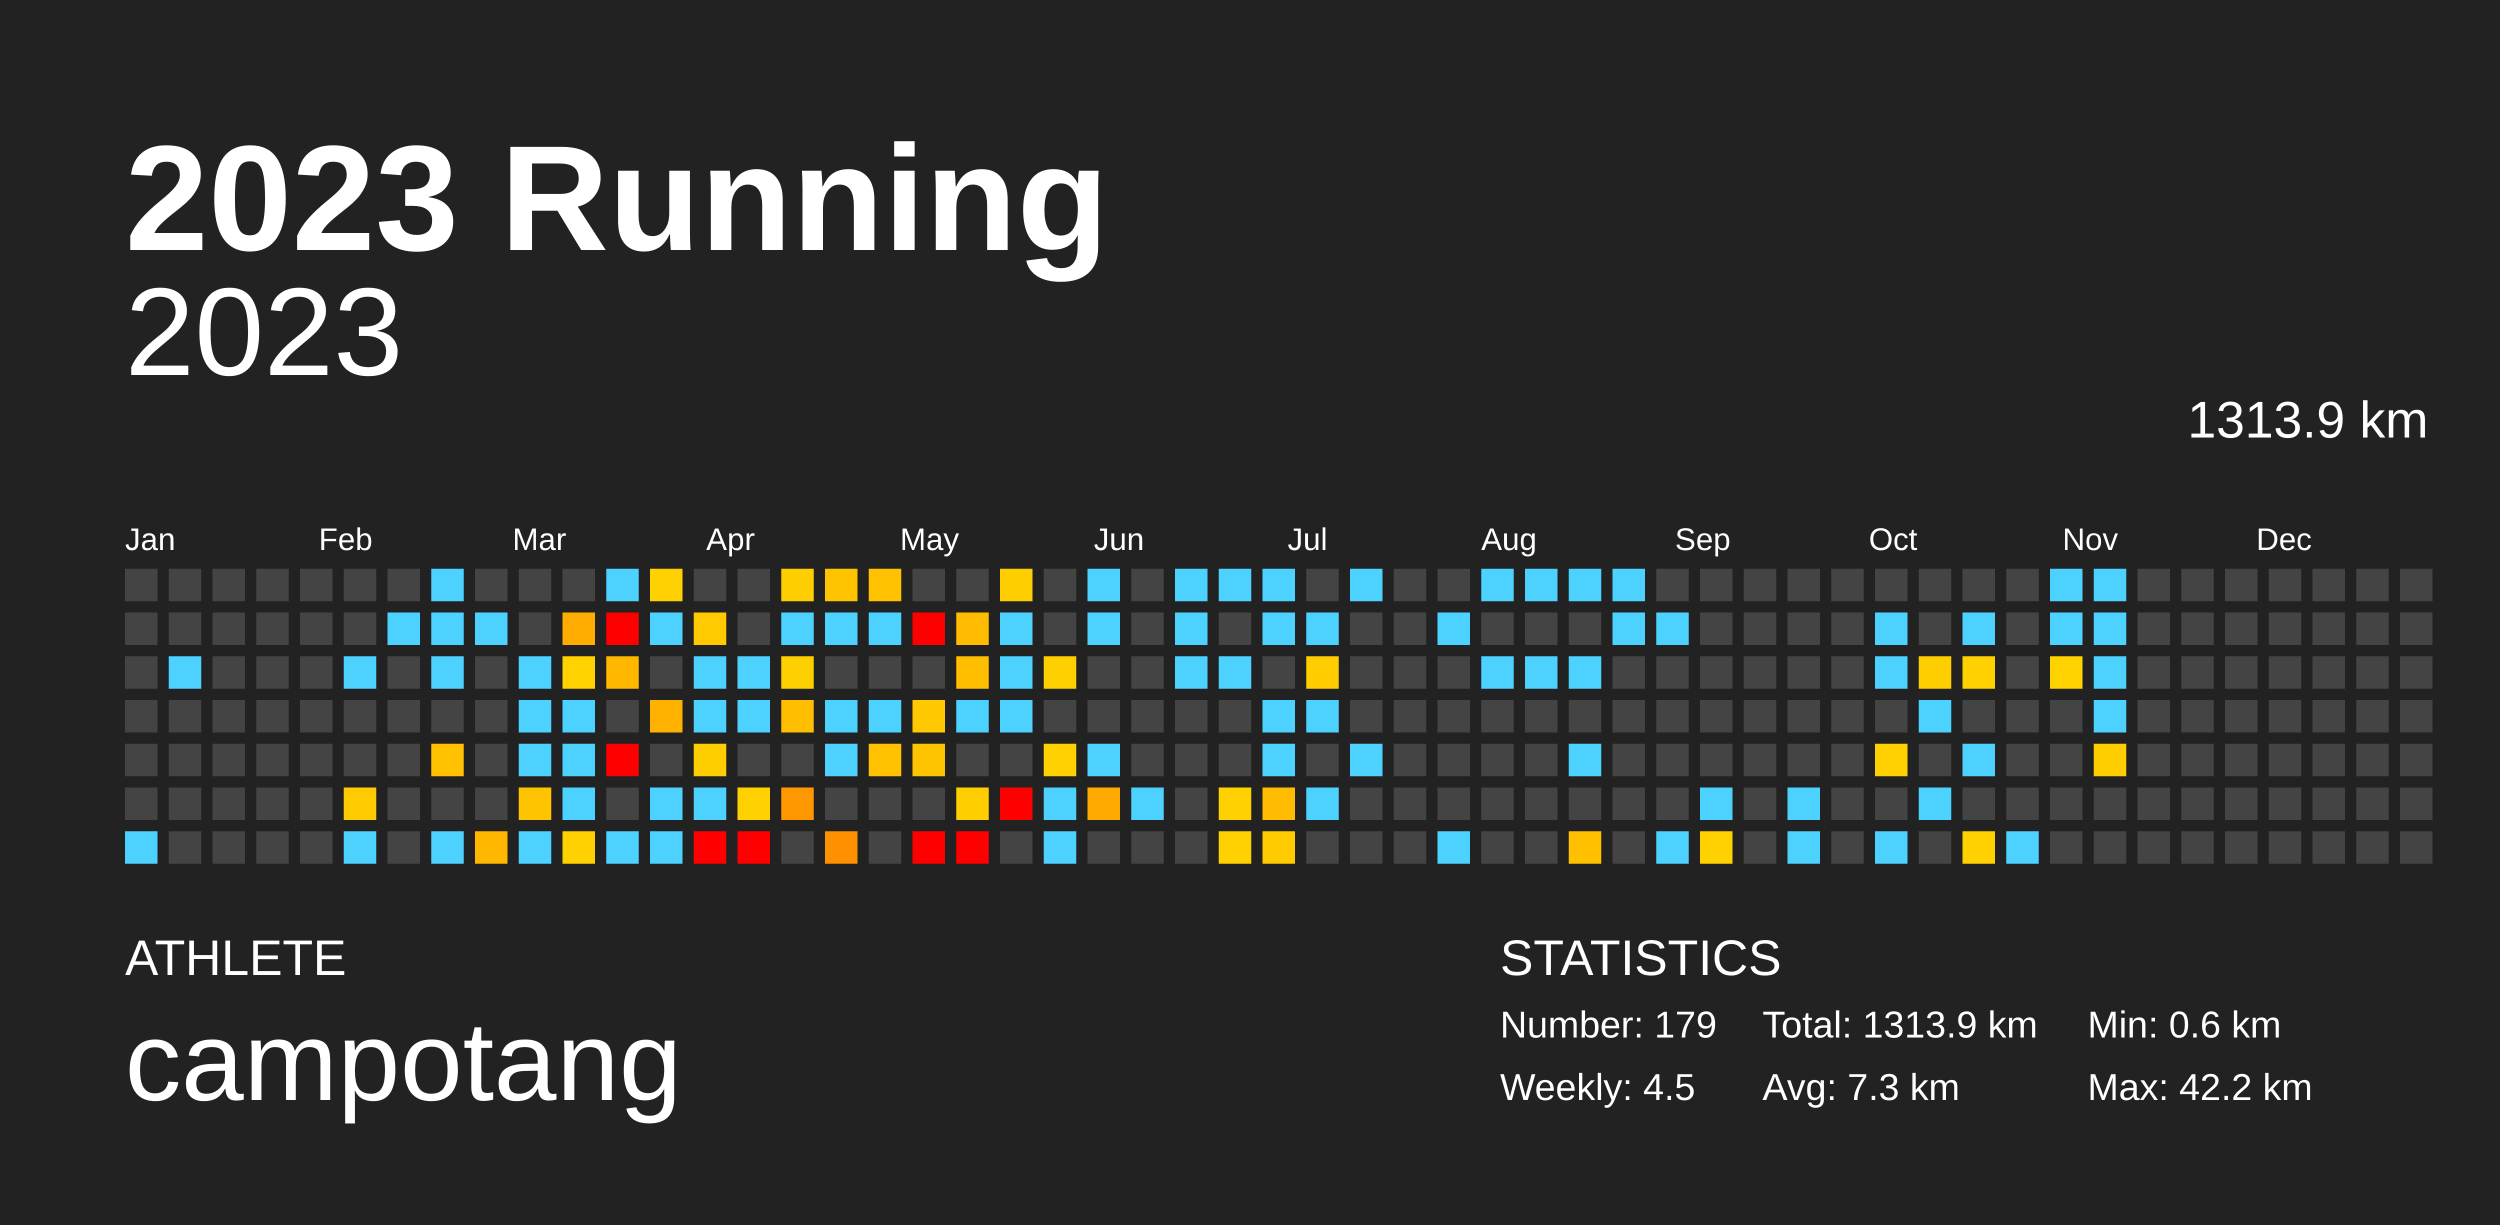
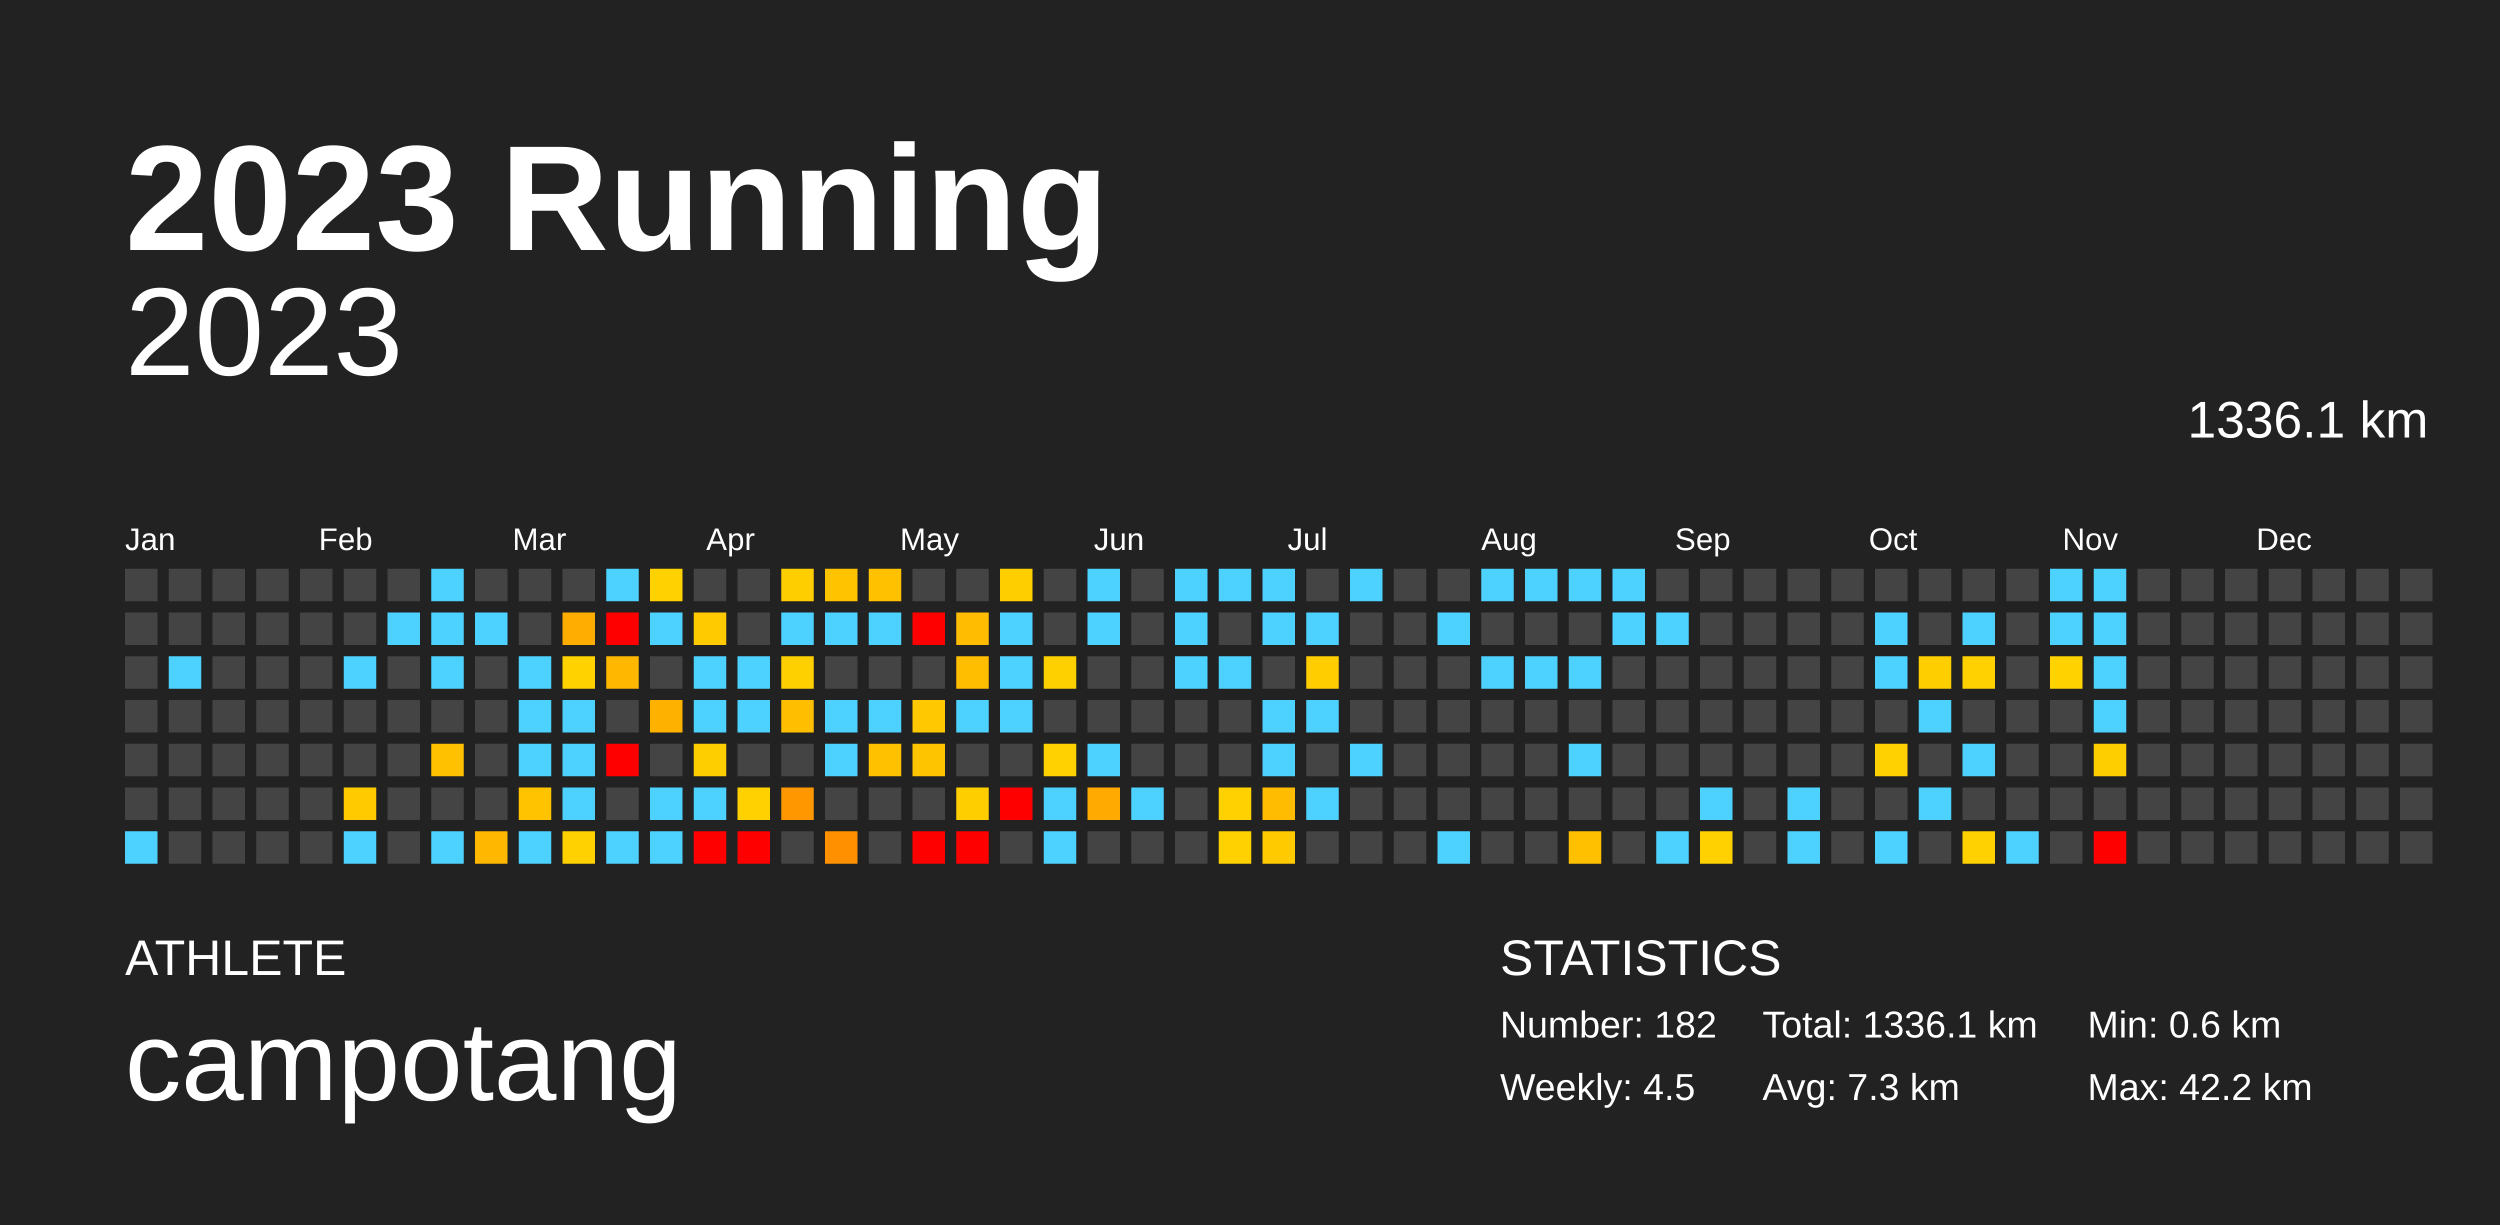
<svg xmlns="http://www.w3.org/2000/svg" baseProfile="full" height="98mm" version="1.1" viewBox="0,0,200,98" width="200mm">
  <defs />
  <rect fill="#222222" height="98" width="200" x="0" y="0" />
  <text fill="#FFFFFF" style="font-size:12px; font-family:Arial; font-weight:bold;" x="10" y="20">2023 Running</text>
  <text fill="#FFFFFF" style="font-size:4px; font-family:Arial" x="10" y="78">ATHLETE</text>
  <text fill="#FFFFFF" style="font-size:9px; font-family:Arial" x="10" y="88">campotang</text>
  <text fill="#FFFFFF" style="font-size:4px; font-family:Arial" x="120" y="78">STATISTICS</text>
-   <text fill="#FFFFFF" style="font-size:3px; font-family:Arial" x="120" y="83">Number: 179</text>
+   <text fill="#FFFFFF" style="font-size:3px; font-family:Arial" x="120" y="83">Number: 182</text>
  <text fill="#FFFFFF" style="font-size:3px; font-family:Arial" x="120" y="88">Weekly: 4.5</text>
-   <text fill="#FFFFFF" style="font-size:3px; font-family:Arial" x="141" y="83">Total: 1313.9 km</text>
+   <text fill="#FFFFFF" style="font-size:3px; font-family:Arial" x="141" y="83">Total: 1336.1 km</text>
  <text fill="#FFFFFF" style="font-size:3px; font-family:Arial" x="141" y="88">Avg: 7.3 km</text>
  <text fill="#FFFFFF" style="font-size:3px; font-family:Arial" x="167" y="83">Min: 0.6 km</text>
  <text fill="#FFFFFF" style="font-size:3px; font-family:Arial" x="167" y="88">Max: 42.2 km</text>
  <text alignment-baseline="hanging" fill="#FFFFFF" style="font-size:10.0px; font-family:Arial;" x="10" y="30">2023</text>
-   <text alignment-baseline="hanging" fill="#FFFFFF" style="font-size:4.125px; font-family:Arial;" x="175" y="35">1313.9 km</text>
+   <text alignment-baseline="hanging" fill="#FFFFFF" style="font-size:4.125px; font-family:Arial;" x="175" y="35">1336.1 km</text>
  <text fill="#FFFFFF" style="font-size:2.5px; font-family:Arial" x="10.0" y="44">Jan</text>
  <text fill="#FFFFFF" style="font-size:2.5px; font-family:Arial" x="25.5" y="44">Feb</text>
  <text fill="#FFFFFF" style="font-size:2.5px; font-family:Arial" x="41.0" y="44">Mar</text>
  <text fill="#FFFFFF" style="font-size:2.5px; font-family:Arial" x="56.5" y="44">Apr</text>
  <text fill="#FFFFFF" style="font-size:2.5px; font-family:Arial" x="72.0" y="44">May</text>
  <text fill="#FFFFFF" style="font-size:2.5px; font-family:Arial" x="87.5" y="44">Jun</text>
  <text fill="#FFFFFF" style="font-size:2.5px; font-family:Arial" x="103.0" y="44">Jul</text>
  <text fill="#FFFFFF" style="font-size:2.5px; font-family:Arial" x="118.5" y="44">Aug</text>
  <text fill="#FFFFFF" style="font-size:2.5px; font-family:Arial" x="134.0" y="44">Sep</text>
  <text fill="#FFFFFF" style="font-size:2.5px; font-family:Arial" x="149.5" y="44">Oct</text>
  <text fill="#FFFFFF" style="font-size:2.5px; font-family:Arial" x="165.0" y="44">Nov</text>
  <text fill="#FFFFFF" style="font-size:2.5px; font-family:Arial" x="180.5" y="44">Dec</text>
  <rect fill="#444444" height="2.6" width="2.6" x="10.0" y="45.5" />
  <rect fill="#444444" height="2.6" width="2.6" x="10.0" y="49.0" />
  <rect fill="#444444" height="2.6" width="2.6" x="10.0" y="52.5" />
  <rect fill="#444444" height="2.6" width="2.6" x="10.0" y="56.0" />
  <rect fill="#444444" height="2.6" width="2.6" x="10.0" y="59.5" />
  <rect fill="#444444" height="2.6" width="2.6" x="10.0" y="63.0" />
  <rect fill="#4dd2ff" height="2.6" width="2.6" x="10.0" y="66.5" />
  <rect fill="#444444" height="2.6" width="2.6" x="13.5" y="45.5" />
  <rect fill="#444444" height="2.6" width="2.6" x="13.5" y="49.0" />
  <rect fill="#4dd2ff" height="2.6" width="2.6" x="13.5" y="52.5" />
  <rect fill="#444444" height="2.6" width="2.6" x="13.5" y="56.0" />
  <rect fill="#444444" height="2.6" width="2.6" x="13.5" y="59.5" />
  <rect fill="#444444" height="2.6" width="2.6" x="13.5" y="63.0" />
  <rect fill="#444444" height="2.6" width="2.6" x="13.5" y="66.5" />
  <rect fill="#444444" height="2.6" width="2.6" x="17.0" y="45.5" />
  <rect fill="#444444" height="2.6" width="2.6" x="17.0" y="49.0" />
  <rect fill="#444444" height="2.6" width="2.6" x="17.0" y="52.5" />
  <rect fill="#444444" height="2.6" width="2.6" x="17.0" y="56.0" />
  <rect fill="#444444" height="2.6" width="2.6" x="17.0" y="59.5" />
  <rect fill="#444444" height="2.6" width="2.6" x="17.0" y="63.0" />
  <rect fill="#444444" height="2.6" width="2.6" x="17.0" y="66.5" />
  <rect fill="#444444" height="2.6" width="2.6" x="20.5" y="45.5" />
  <rect fill="#444444" height="2.6" width="2.6" x="20.5" y="49.0" />
  <rect fill="#444444" height="2.6" width="2.6" x="20.5" y="52.5" />
  <rect fill="#444444" height="2.6" width="2.6" x="20.5" y="56.0" />
  <rect fill="#444444" height="2.6" width="2.6" x="20.5" y="59.5" />
  <rect fill="#444444" height="2.6" width="2.6" x="20.5" y="63.0" />
  <rect fill="#444444" height="2.6" width="2.6" x="20.5" y="66.5" />
  <rect fill="#444444" height="2.6" width="2.6" x="24.0" y="45.5" />
  <rect fill="#444444" height="2.6" width="2.6" x="24.0" y="49.0" />
  <rect fill="#444444" height="2.6" width="2.6" x="24.0" y="52.5" />
  <rect fill="#444444" height="2.6" width="2.6" x="24.0" y="56.0" />
  <rect fill="#444444" height="2.6" width="2.6" x="24.0" y="59.5" />
  <rect fill="#444444" height="2.6" width="2.6" x="24.0" y="63.0" />
  <rect fill="#444444" height="2.6" width="2.6" x="24.0" y="66.5" />
  <rect fill="#444444" height="2.6" width="2.6" x="27.5" y="45.5" />
  <rect fill="#444444" height="2.6" width="2.6" x="27.5" y="49.0" />
  <rect fill="#4dd2ff" height="2.6" width="2.6" x="27.5" y="52.5" />
  <rect fill="#444444" height="2.6" width="2.6" x="27.5" y="56.0" />
  <rect fill="#444444" height="2.6" width="2.6" x="27.5" y="59.5" />
  <rect fill="#ffcb00" height="2.6" width="2.6" x="27.5" y="63.0" />
  <rect fill="#4dd2ff" height="2.6" width="2.6" x="27.5" y="66.5" />
  <rect fill="#444444" height="2.6" width="2.6" x="31.0" y="45.5" />
  <rect fill="#4dd2ff" height="2.6" width="2.6" x="31.0" y="49.0" />
  <rect fill="#444444" height="2.6" width="2.6" x="31.0" y="52.5" />
  <rect fill="#444444" height="2.6" width="2.6" x="31.0" y="56.0" />
  <rect fill="#444444" height="2.6" width="2.6" x="31.0" y="59.5" />
  <rect fill="#444444" height="2.6" width="2.6" x="31.0" y="63.0" />
  <rect fill="#444444" height="2.6" width="2.6" x="31.0" y="66.5" />
  <rect fill="#4dd2ff" height="2.6" width="2.6" x="34.5" y="45.5" />
  <rect fill="#4dd2ff" height="2.6" width="2.6" x="34.5" y="49.0" />
  <rect fill="#4dd2ff" height="2.6" width="2.6" x="34.5" y="52.5" />
  <rect fill="#444444" height="2.6" width="2.6" x="34.5" y="56.0" />
  <rect fill="#ffc100" height="2.6" width="2.6" x="34.5" y="59.5" />
  <rect fill="#444444" height="2.6" width="2.6" x="34.5" y="63.0" />
  <rect fill="#4dd2ff" height="2.6" width="2.6" x="34.5" y="66.5" />
  <rect fill="#444444" height="2.6" width="2.6" x="38.0" y="45.5" />
  <rect fill="#4dd2ff" height="2.6" width="2.6" x="38.0" y="49.0" />
  <rect fill="#444444" height="2.6" width="2.6" x="38.0" y="52.5" />
  <rect fill="#444444" height="2.6" width="2.6" x="38.0" y="56.0" />
  <rect fill="#444444" height="2.6" width="2.6" x="38.0" y="59.5" />
  <rect fill="#444444" height="2.6" width="2.6" x="38.0" y="63.0" />
  <rect fill="#ffb700" height="2.6" width="2.6" x="38.0" y="66.5" />
  <rect fill="#444444" height="2.6" width="2.6" x="41.5" y="45.5" />
  <rect fill="#444444" height="2.6" width="2.6" x="41.5" y="49.0" />
  <rect fill="#4dd2ff" height="2.6" width="2.6" x="41.5" y="52.5" />
  <rect fill="#4dd2ff" height="2.6" width="2.6" x="41.5" y="56.0" />
  <rect fill="#4dd2ff" height="2.6" width="2.6" x="41.5" y="59.5" />
  <rect fill="#ffc300" height="2.6" width="2.6" x="41.5" y="63.0" />
  <rect fill="#4dd2ff" height="2.6" width="2.6" x="41.5" y="66.5" />
  <rect fill="#444444" height="2.6" width="2.6" x="45.0" y="45.5" />
  <rect fill="#ffad00" height="2.6" width="2.6" x="45.0" y="49.0" />
  <rect fill="#ffd200" height="2.6" width="2.6" x="45.0" y="52.5" />
  <rect fill="#4dd2ff" height="2.6" width="2.6" x="45.0" y="56.0" />
  <rect fill="#4dd2ff" height="2.6" width="2.6" x="45.0" y="59.5" />
  <rect fill="#4dd2ff" height="2.6" width="2.6" x="45.0" y="63.0" />
  <rect fill="#ffd100" height="2.6" width="2.6" x="45.0" y="66.5" />
  <rect fill="#4dd2ff" height="2.6" width="2.6" x="48.5" y="45.5" />
  <rect fill="red" height="2.6" width="2.6" x="48.5" y="49.0" />
  <rect fill="#ffb700" height="2.6" width="2.6" x="48.5" y="52.5" />
  <rect fill="#444444" height="2.6" width="2.6" x="48.5" y="56.0" />
  <rect fill="red" height="2.6" width="2.6" x="48.5" y="59.5" />
  <rect fill="#444444" height="2.6" width="2.6" x="48.5" y="63.0" />
  <rect fill="#4dd2ff" height="2.6" width="2.6" x="48.5" y="66.5" />
  <rect fill="#ffd100" height="2.6" width="2.6" x="52.0" y="45.5" />
  <rect fill="#4dd2ff" height="2.6" width="2.6" x="52.0" y="49.0" />
  <rect fill="#444444" height="2.6" width="2.6" x="52.0" y="52.5" />
  <rect fill="#ffb100" height="2.6" width="2.6" x="52.0" y="56.0" />
  <rect fill="#444444" height="2.6" width="2.6" x="52.0" y="59.5" />
  <rect fill="#4dd2ff" height="2.6" width="2.6" x="52.0" y="63.0" />
  <rect fill="#4dd2ff" height="2.6" width="2.6" x="52.0" y="66.5" />
  <rect fill="#444444" height="2.6" width="2.6" x="55.5" y="45.5" />
  <rect fill="#ffcb00" height="2.6" width="2.6" x="55.5" y="49.0" />
  <rect fill="#4dd2ff" height="2.6" width="2.6" x="55.5" y="52.5" />
  <rect fill="#4dd2ff" height="2.6" width="2.6" x="55.5" y="56.0" />
  <rect fill="#ffce00" height="2.6" width="2.6" x="55.5" y="59.5" />
  <rect fill="#4dd2ff" height="2.6" width="2.6" x="55.5" y="63.0" />
  <rect fill="red" height="2.6" width="2.6" x="55.5" y="66.5" />
  <rect fill="#444444" height="2.6" width="2.6" x="59.0" y="45.5" />
  <rect fill="#444444" height="2.6" width="2.6" x="59.0" y="49.0" />
  <rect fill="#4dd2ff" height="2.6" width="2.6" x="59.0" y="52.5" />
  <rect fill="#4dd2ff" height="2.6" width="2.6" x="59.0" y="56.0" />
  <rect fill="#444444" height="2.6" width="2.6" x="59.0" y="59.5" />
  <rect fill="#ffd100" height="2.6" width="2.6" x="59.0" y="63.0" />
  <rect fill="red" height="2.6" width="2.6" x="59.0" y="66.5" />
  <rect fill="#ffce00" height="2.6" width="2.6" x="62.5" y="45.5" />
  <rect fill="#4dd2ff" height="2.6" width="2.6" x="62.5" y="49.0" />
  <rect fill="#ffd000" height="2.6" width="2.6" x="62.5" y="52.5" />
  <rect fill="#ffbe00" height="2.6" width="2.6" x="62.5" y="56.0" />
  <rect fill="#444444" height="2.6" width="2.6" x="62.5" y="59.5" />
  <rect fill="#ff9700" height="2.6" width="2.6" x="62.5" y="63.0" />
  <rect fill="#444444" height="2.6" width="2.6" x="62.5" y="66.5" />
  <rect fill="#ffc300" height="2.6" width="2.6" x="66.0" y="45.5" />
  <rect fill="#4dd2ff" height="2.6" width="2.6" x="66.0" y="49.0" />
  <rect fill="#444444" height="2.6" width="2.6" x="66.0" y="52.5" />
  <rect fill="#4dd2ff" height="2.6" width="2.6" x="66.0" y="56.0" />
  <rect fill="#4dd2ff" height="2.6" width="2.6" x="66.0" y="59.5" />
  <rect fill="#444444" height="2.6" width="2.6" x="66.0" y="63.0" />
  <rect fill="#ff9100" height="2.6" width="2.6" x="66.0" y="66.5" />
  <rect fill="#ffc100" height="2.6" width="2.6" x="69.5" y="45.5" />
  <rect fill="#4dd2ff" height="2.6" width="2.6" x="69.5" y="49.0" />
  <rect fill="#444444" height="2.6" width="2.6" x="69.5" y="52.5" />
  <rect fill="#4dd2ff" height="2.6" width="2.6" x="69.5" y="56.0" />
  <rect fill="#ffc100" height="2.6" width="2.6" x="69.5" y="59.5" />
  <rect fill="#444444" height="2.6" width="2.6" x="69.5" y="63.0" />
  <rect fill="#444444" height="2.6" width="2.6" x="69.5" y="66.5" />
  <rect fill="#444444" height="2.6" width="2.6" x="73.0" y="45.5" />
  <rect fill="red" height="2.6" width="2.6" x="73.0" y="49.0" />
  <rect fill="#444444" height="2.6" width="2.6" x="73.0" y="52.5" />
  <rect fill="#ffc800" height="2.6" width="2.6" x="73.0" y="56.0" />
  <rect fill="#ffc400" height="2.6" width="2.6" x="73.0" y="59.5" />
  <rect fill="#444444" height="2.6" width="2.6" x="73.0" y="63.0" />
  <rect fill="red" height="2.6" width="2.6" x="73.0" y="66.5" />
  <rect fill="#444444" height="2.6" width="2.6" x="76.5" y="45.5" />
  <rect fill="#ffbc00" height="2.6" width="2.6" x="76.5" y="49.0" />
  <rect fill="#ffbe00" height="2.6" width="2.6" x="76.5" y="52.5" />
  <rect fill="#4dd2ff" height="2.6" width="2.6" x="76.5" y="56.0" />
  <rect fill="#444444" height="2.6" width="2.6" x="76.5" y="59.5" />
  <rect fill="#ffce00" height="2.6" width="2.6" x="76.5" y="63.0" />
  <rect fill="red" height="2.6" width="2.6" x="76.5" y="66.5" />
  <rect fill="#ffce00" height="2.6" width="2.6" x="80.0" y="45.5" />
  <rect fill="#4dd2ff" height="2.6" width="2.6" x="80.0" y="49.0" />
  <rect fill="#4dd2ff" height="2.6" width="2.6" x="80.0" y="52.5" />
  <rect fill="#4dd2ff" height="2.6" width="2.6" x="80.0" y="56.0" />
  <rect fill="#444444" height="2.6" width="2.6" x="80.0" y="59.5" />
  <rect fill="red" height="2.6" width="2.6" x="80.0" y="63.0" />
  <rect fill="#444444" height="2.6" width="2.6" x="80.0" y="66.5" />
  <rect fill="#444444" height="2.6" width="2.6" x="83.5" y="45.5" />
  <rect fill="#444444" height="2.6" width="2.6" x="83.5" y="49.0" />
  <rect fill="#ffd000" height="2.6" width="2.6" x="83.5" y="52.5" />
  <rect fill="#444444" height="2.6" width="2.6" x="83.5" y="56.0" />
  <rect fill="#ffd100" height="2.6" width="2.6" x="83.5" y="59.5" />
  <rect fill="#4dd2ff" height="2.6" width="2.6" x="83.5" y="63.0" />
  <rect fill="#4dd2ff" height="2.6" width="2.6" x="83.5" y="66.5" />
  <rect fill="#4dd2ff" height="2.6" width="2.6" x="87.0" y="45.5" />
  <rect fill="#4dd2ff" height="2.6" width="2.6" x="87.0" y="49.0" />
  <rect fill="#444444" height="2.6" width="2.6" x="87.0" y="52.5" />
  <rect fill="#444444" height="2.6" width="2.6" x="87.0" y="56.0" />
  <rect fill="#4dd2ff" height="2.6" width="2.6" x="87.0" y="59.5" />
  <rect fill="#ffaa00" height="2.6" width="2.6" x="87.0" y="63.0" />
  <rect fill="#444444" height="2.6" width="2.6" x="87.0" y="66.5" />
  <rect fill="#444444" height="2.6" width="2.6" x="90.5" y="45.5" />
  <rect fill="#444444" height="2.6" width="2.6" x="90.5" y="49.0" />
  <rect fill="#444444" height="2.6" width="2.6" x="90.5" y="52.5" />
  <rect fill="#444444" height="2.6" width="2.6" x="90.5" y="56.0" />
  <rect fill="#444444" height="2.6" width="2.6" x="90.5" y="59.5" />
  <rect fill="#4dd2ff" height="2.6" width="2.6" x="90.5" y="63.0" />
  <rect fill="#444444" height="2.6" width="2.6" x="90.5" y="66.5" />
  <rect fill="#4dd2ff" height="2.6" width="2.6" x="94.0" y="45.5" />
  <rect fill="#4dd2ff" height="2.6" width="2.6" x="94.0" y="49.0" />
  <rect fill="#4dd2ff" height="2.6" width="2.6" x="94.0" y="52.5" />
  <rect fill="#444444" height="2.6" width="2.6" x="94.0" y="56.0" />
  <rect fill="#444444" height="2.6" width="2.6" x="94.0" y="59.5" />
  <rect fill="#444444" height="2.6" width="2.6" x="94.0" y="63.0" />
  <rect fill="#444444" height="2.6" width="2.6" x="94.0" y="66.5" />
  <rect fill="#4dd2ff" height="2.6" width="2.6" x="97.5" y="45.5" />
  <rect fill="#444444" height="2.6" width="2.6" x="97.5" y="49.0" />
  <rect fill="#4dd2ff" height="2.6" width="2.6" x="97.5" y="52.5" />
  <rect fill="#444444" height="2.6" width="2.6" x="97.5" y="56.0" />
  <rect fill="#444444" height="2.6" width="2.6" x="97.5" y="59.5" />
  <rect fill="#ffd100" height="2.6" width="2.6" x="97.5" y="63.0" />
  <rect fill="#ffd100" height="2.6" width="2.6" x="97.5" y="66.5" />
  <rect fill="#4dd2ff" height="2.6" width="2.6" x="101.0" y="45.5" />
  <rect fill="#4dd2ff" height="2.6" width="2.6" x="101.0" y="49.0" />
  <rect fill="#444444" height="2.6" width="2.6" x="101.0" y="52.5" />
  <rect fill="#4dd2ff" height="2.6" width="2.6" x="101.0" y="56.0" />
  <rect fill="#4dd2ff" height="2.6" width="2.6" x="101.0" y="59.5" />
  <rect fill="#ffbc00" height="2.6" width="2.6" x="101.0" y="63.0" />
  <rect fill="#ffcb00" height="2.6" width="2.6" x="101.0" y="66.5" />
  <rect fill="#444444" height="2.6" width="2.6" x="104.5" y="45.5" />
  <rect fill="#4dd2ff" height="2.6" width="2.6" x="104.5" y="49.0" />
  <rect fill="#ffcd00" height="2.6" width="2.6" x="104.5" y="52.5" />
  <rect fill="#4dd2ff" height="2.6" width="2.6" x="104.5" y="56.0" />
  <rect fill="#444444" height="2.6" width="2.6" x="104.5" y="59.5" />
  <rect fill="#4dd2ff" height="2.6" width="2.6" x="104.5" y="63.0" />
  <rect fill="#444444" height="2.6" width="2.6" x="104.5" y="66.5" />
  <rect fill="#4dd2ff" height="2.6" width="2.6" x="108.0" y="45.5" />
  <rect fill="#444444" height="2.6" width="2.6" x="108.0" y="49.0" />
  <rect fill="#444444" height="2.6" width="2.6" x="108.0" y="52.5" />
  <rect fill="#444444" height="2.6" width="2.6" x="108.0" y="56.0" />
  <rect fill="#4dd2ff" height="2.6" width="2.6" x="108.0" y="59.5" />
  <rect fill="#444444" height="2.6" width="2.6" x="108.0" y="63.0" />
  <rect fill="#444444" height="2.6" width="2.6" x="108.0" y="66.5" />
  <rect fill="#444444" height="2.6" width="2.6" x="111.5" y="45.5" />
  <rect fill="#444444" height="2.6" width="2.6" x="111.5" y="49.0" />
  <rect fill="#444444" height="2.6" width="2.6" x="111.5" y="52.5" />
  <rect fill="#444444" height="2.6" width="2.6" x="111.5" y="56.0" />
  <rect fill="#444444" height="2.6" width="2.6" x="111.5" y="59.5" />
  <rect fill="#444444" height="2.6" width="2.6" x="111.5" y="63.0" />
  <rect fill="#444444" height="2.6" width="2.6" x="111.5" y="66.5" />
  <rect fill="#444444" height="2.6" width="2.6" x="115.0" y="45.5" />
  <rect fill="#4dd2ff" height="2.6" width="2.6" x="115.0" y="49.0" />
  <rect fill="#444444" height="2.6" width="2.6" x="115.0" y="52.5" />
  <rect fill="#444444" height="2.6" width="2.6" x="115.0" y="56.0" />
  <rect fill="#444444" height="2.6" width="2.6" x="115.0" y="59.5" />
  <rect fill="#444444" height="2.6" width="2.6" x="115.0" y="63.0" />
  <rect fill="#4dd2ff" height="2.6" width="2.6" x="115.0" y="66.5" />
  <rect fill="#4dd2ff" height="2.6" width="2.6" x="118.5" y="45.5" />
  <rect fill="#444444" height="2.6" width="2.6" x="118.5" y="49.0" />
  <rect fill="#4dd2ff" height="2.6" width="2.6" x="118.5" y="52.5" />
  <rect fill="#444444" height="2.6" width="2.6" x="118.5" y="56.0" />
  <rect fill="#444444" height="2.6" width="2.6" x="118.5" y="59.5" />
  <rect fill="#444444" height="2.6" width="2.6" x="118.5" y="63.0" />
  <rect fill="#444444" height="2.6" width="2.6" x="118.5" y="66.5" />
  <rect fill="#4dd2ff" height="2.6" width="2.6" x="122.0" y="45.5" />
  <rect fill="#444444" height="2.6" width="2.6" x="122.0" y="49.0" />
  <rect fill="#4dd2ff" height="2.6" width="2.6" x="122.0" y="52.5" />
  <rect fill="#444444" height="2.6" width="2.6" x="122.0" y="56.0" />
  <rect fill="#444444" height="2.6" width="2.6" x="122.0" y="59.5" />
  <rect fill="#444444" height="2.6" width="2.6" x="122.0" y="63.0" />
  <rect fill="#444444" height="2.6" width="2.6" x="122.0" y="66.5" />
  <rect fill="#4dd2ff" height="2.6" width="2.6" x="125.5" y="45.5" />
  <rect fill="#444444" height="2.6" width="2.6" x="125.5" y="49.0" />
  <rect fill="#4dd2ff" height="2.6" width="2.6" x="125.5" y="52.5" />
  <rect fill="#444444" height="2.6" width="2.6" x="125.5" y="56.0" />
  <rect fill="#4dd2ff" height="2.6" width="2.6" x="125.5" y="59.5" />
  <rect fill="#444444" height="2.6" width="2.6" x="125.5" y="63.0" />
  <rect fill="#ffc000" height="2.6" width="2.6" x="125.5" y="66.5" />
  <rect fill="#4dd2ff" height="2.6" width="2.6" x="129.0" y="45.5" />
  <rect fill="#4dd2ff" height="2.6" width="2.6" x="129.0" y="49.0" />
  <rect fill="#444444" height="2.6" width="2.6" x="129.0" y="52.5" />
  <rect fill="#444444" height="2.6" width="2.6" x="129.0" y="56.0" />
  <rect fill="#444444" height="2.6" width="2.6" x="129.0" y="59.5" />
  <rect fill="#444444" height="2.6" width="2.6" x="129.0" y="63.0" />
  <rect fill="#444444" height="2.6" width="2.6" x="129.0" y="66.5" />
  <rect fill="#444444" height="2.6" width="2.6" x="132.5" y="45.5" />
  <rect fill="#4dd2ff" height="2.6" width="2.6" x="132.5" y="49.0" />
  <rect fill="#444444" height="2.6" width="2.6" x="132.5" y="52.5" />
  <rect fill="#444444" height="2.6" width="2.6" x="132.5" y="56.0" />
  <rect fill="#444444" height="2.6" width="2.6" x="132.5" y="59.5" />
  <rect fill="#444444" height="2.6" width="2.6" x="132.5" y="63.0" />
  <rect fill="#4dd2ff" height="2.6" width="2.6" x="132.5" y="66.5" />
  <rect fill="#444444" height="2.6" width="2.6" x="136.0" y="45.5" />
  <rect fill="#444444" height="2.6" width="2.6" x="136.0" y="49.0" />
  <rect fill="#444444" height="2.6" width="2.6" x="136.0" y="52.5" />
  <rect fill="#444444" height="2.6" width="2.6" x="136.0" y="56.0" />
  <rect fill="#444444" height="2.6" width="2.6" x="136.0" y="59.5" />
  <rect fill="#4dd2ff" height="2.6" width="2.6" x="136.0" y="63.0" />
  <rect fill="#ffd100" height="2.6" width="2.6" x="136.0" y="66.5" />
  <rect fill="#444444" height="2.6" width="2.6" x="139.5" y="45.5" />
  <rect fill="#444444" height="2.6" width="2.6" x="139.5" y="49.0" />
  <rect fill="#444444" height="2.6" width="2.6" x="139.5" y="52.5" />
  <rect fill="#444444" height="2.6" width="2.6" x="139.5" y="56.0" />
  <rect fill="#444444" height="2.6" width="2.6" x="139.5" y="59.5" />
  <rect fill="#444444" height="2.6" width="2.6" x="139.5" y="63.0" />
  <rect fill="#444444" height="2.6" width="2.6" x="139.5" y="66.5" />
  <rect fill="#444444" height="2.6" width="2.6" x="143.0" y="45.5" />
  <rect fill="#444444" height="2.6" width="2.6" x="143.0" y="49.0" />
  <rect fill="#444444" height="2.6" width="2.6" x="143.0" y="52.5" />
  <rect fill="#444444" height="2.6" width="2.6" x="143.0" y="56.0" />
  <rect fill="#444444" height="2.6" width="2.6" x="143.0" y="59.5" />
  <rect fill="#4dd2ff" height="2.6" width="2.6" x="143.0" y="63.0" />
  <rect fill="#4dd2ff" height="2.6" width="2.6" x="143.0" y="66.5" />
  <rect fill="#444444" height="2.6" width="2.6" x="146.5" y="45.5" />
  <rect fill="#444444" height="2.6" width="2.6" x="146.5" y="49.0" />
  <rect fill="#444444" height="2.6" width="2.6" x="146.5" y="52.5" />
  <rect fill="#444444" height="2.6" width="2.6" x="146.5" y="56.0" />
  <rect fill="#444444" height="2.6" width="2.6" x="146.5" y="59.5" />
  <rect fill="#444444" height="2.6" width="2.6" x="146.5" y="63.0" />
  <rect fill="#444444" height="2.6" width="2.6" x="146.5" y="66.5" />
  <rect fill="#444444" height="2.6" width="2.6" x="150.0" y="45.5" />
  <rect fill="#4dd2ff" height="2.6" width="2.6" x="150.0" y="49.0" />
  <rect fill="#4dd2ff" height="2.6" width="2.6" x="150.0" y="52.5" />
  <rect fill="#444444" height="2.6" width="2.6" x="150.0" y="56.0" />
  <rect fill="#ffd100" height="2.6" width="2.6" x="150.0" y="59.5" />
  <rect fill="#444444" height="2.6" width="2.6" x="150.0" y="63.0" />
  <rect fill="#4dd2ff" height="2.6" width="2.6" x="150.0" y="66.5" />
  <rect fill="#444444" height="2.6" width="2.6" x="153.5" y="45.5" />
  <rect fill="#444444" height="2.6" width="2.6" x="153.5" y="49.0" />
  <rect fill="#ffce00" height="2.6" width="2.6" x="153.5" y="52.5" />
  <rect fill="#4dd2ff" height="2.6" width="2.6" x="153.5" y="56.0" />
  <rect fill="#444444" height="2.6" width="2.6" x="153.5" y="59.5" />
  <rect fill="#4dd2ff" height="2.6" width="2.6" x="153.5" y="63.0" />
  <rect fill="#444444" height="2.6" width="2.6" x="153.5" y="66.5" />
  <rect fill="#444444" height="2.6" width="2.6" x="157.0" y="45.5" />
  <rect fill="#4dd2ff" height="2.6" width="2.6" x="157.0" y="49.0" />
  <rect fill="#ffd100" height="2.6" width="2.6" x="157.0" y="52.5" />
  <rect fill="#444444" height="2.6" width="2.6" x="157.0" y="56.0" />
  <rect fill="#4dd2ff" height="2.6" width="2.6" x="157.0" y="59.5" />
  <rect fill="#444444" height="2.6" width="2.6" x="157.0" y="63.0" />
  <rect fill="#ffd100" height="2.6" width="2.6" x="157.0" y="66.5" />
  <rect fill="#444444" height="2.6" width="2.6" x="160.5" y="45.5" />
  <rect fill="#444444" height="2.6" width="2.6" x="160.5" y="49.0" />
  <rect fill="#444444" height="2.6" width="2.6" x="160.5" y="52.5" />
  <rect fill="#444444" height="2.6" width="2.6" x="160.5" y="56.0" />
  <rect fill="#444444" height="2.6" width="2.6" x="160.5" y="59.5" />
  <rect fill="#444444" height="2.6" width="2.6" x="160.5" y="63.0" />
  <rect fill="#4dd2ff" height="2.6" width="2.6" x="160.5" y="66.5" />
  <rect fill="#4dd2ff" height="2.6" width="2.6" x="164.0" y="45.5" />
  <rect fill="#4dd2ff" height="2.6" width="2.6" x="164.0" y="49.0" />
  <rect fill="#ffd200" height="2.6" width="2.6" x="164.0" y="52.5" />
  <rect fill="#444444" height="2.6" width="2.6" x="164.0" y="56.0" />
  <rect fill="#444444" height="2.6" width="2.6" x="164.0" y="59.5" />
  <rect fill="#444444" height="2.6" width="2.6" x="164.0" y="63.0" />
  <rect fill="#444444" height="2.6" width="2.6" x="164.0" y="66.5" />
  <rect fill="#4dd2ff" height="2.6" width="2.6" x="167.5" y="45.5" />
  <rect fill="#4dd2ff" height="2.6" width="2.6" x="167.5" y="49.0" />
  <rect fill="#4dd2ff" height="2.6" width="2.6" x="167.5" y="52.5" />
  <rect fill="#4dd2ff" height="2.6" width="2.6" x="167.5" y="56.0" />
  <rect fill="#ffce00" height="2.6" width="2.6" x="167.5" y="59.5" />
  <rect fill="#444444" height="2.6" width="2.6" x="167.5" y="63.0" />
-   <rect fill="#444444" height="2.6" width="2.6" x="167.5" y="66.5" />
+   <rect fill="red" height="2.6" width="2.6" x="167.5" y="66.5" />
  <rect fill="#444444" height="2.6" width="2.6" x="171.0" y="45.5" />
  <rect fill="#444444" height="2.6" width="2.6" x="171.0" y="49.0" />
  <rect fill="#444444" height="2.6" width="2.6" x="171.0" y="52.5" />
  <rect fill="#444444" height="2.6" width="2.6" x="171.0" y="56.0" />
  <rect fill="#444444" height="2.6" width="2.6" x="171.0" y="59.5" />
  <rect fill="#444444" height="2.6" width="2.6" x="171.0" y="63.0" />
  <rect fill="#444444" height="2.6" width="2.6" x="171.0" y="66.5" />
  <rect fill="#444444" height="2.6" width="2.6" x="174.5" y="45.5" />
  <rect fill="#444444" height="2.6" width="2.6" x="174.5" y="49.0" />
  <rect fill="#444444" height="2.6" width="2.6" x="174.5" y="52.5" />
  <rect fill="#444444" height="2.6" width="2.6" x="174.5" y="56.0" />
  <rect fill="#444444" height="2.6" width="2.6" x="174.5" y="59.5" />
  <rect fill="#444444" height="2.6" width="2.6" x="174.5" y="63.0" />
  <rect fill="#444444" height="2.6" width="2.6" x="174.5" y="66.5" />
  <rect fill="#444444" height="2.6" width="2.6" x="178.0" y="45.5" />
  <rect fill="#444444" height="2.6" width="2.6" x="178.0" y="49.0" />
  <rect fill="#444444" height="2.6" width="2.6" x="178.0" y="52.5" />
  <rect fill="#444444" height="2.6" width="2.6" x="178.0" y="56.0" />
  <rect fill="#444444" height="2.6" width="2.6" x="178.0" y="59.5" />
  <rect fill="#444444" height="2.6" width="2.6" x="178.0" y="63.0" />
  <rect fill="#444444" height="2.6" width="2.6" x="178.0" y="66.5" />
  <rect fill="#444444" height="2.6" width="2.6" x="181.5" y="45.5" />
  <rect fill="#444444" height="2.6" width="2.6" x="181.5" y="49.0" />
  <rect fill="#444444" height="2.6" width="2.6" x="181.5" y="52.5" />
  <rect fill="#444444" height="2.6" width="2.6" x="181.5" y="56.0" />
  <rect fill="#444444" height="2.6" width="2.6" x="181.5" y="59.5" />
  <rect fill="#444444" height="2.6" width="2.6" x="181.5" y="63.0" />
  <rect fill="#444444" height="2.6" width="2.6" x="181.5" y="66.5" />
  <rect fill="#444444" height="2.6" width="2.6" x="185.0" y="45.5" />
  <rect fill="#444444" height="2.6" width="2.6" x="185.0" y="49.0" />
  <rect fill="#444444" height="2.6" width="2.6" x="185.0" y="52.5" />
  <rect fill="#444444" height="2.6" width="2.6" x="185.0" y="56.0" />
  <rect fill="#444444" height="2.6" width="2.6" x="185.0" y="59.5" />
  <rect fill="#444444" height="2.6" width="2.6" x="185.0" y="63.0" />
  <rect fill="#444444" height="2.6" width="2.6" x="185.0" y="66.5" />
  <rect fill="#444444" height="2.6" width="2.6" x="188.5" y="45.5" />
  <rect fill="#444444" height="2.6" width="2.6" x="188.5" y="49.0" />
  <rect fill="#444444" height="2.6" width="2.6" x="188.5" y="52.5" />
  <rect fill="#444444" height="2.6" width="2.6" x="188.5" y="56.0" />
  <rect fill="#444444" height="2.6" width="2.6" x="188.5" y="59.5" />
  <rect fill="#444444" height="2.6" width="2.6" x="188.5" y="63.0" />
  <rect fill="#444444" height="2.6" width="2.6" x="188.5" y="66.5" />
  <rect fill="#444444" height="2.6" width="2.6" x="192.0" y="45.5" />
  <rect fill="#444444" height="2.6" width="2.6" x="192.0" y="49.0" />
  <rect fill="#444444" height="2.6" width="2.6" x="192.0" y="52.5" />
  <rect fill="#444444" height="2.6" width="2.6" x="192.0" y="56.0" />
  <rect fill="#444444" height="2.6" width="2.6" x="192.0" y="59.5" />
  <rect fill="#444444" height="2.6" width="2.6" x="192.0" y="63.0" />
  <rect fill="#444444" height="2.6" width="2.6" x="192.0" y="66.5" />
</svg>
